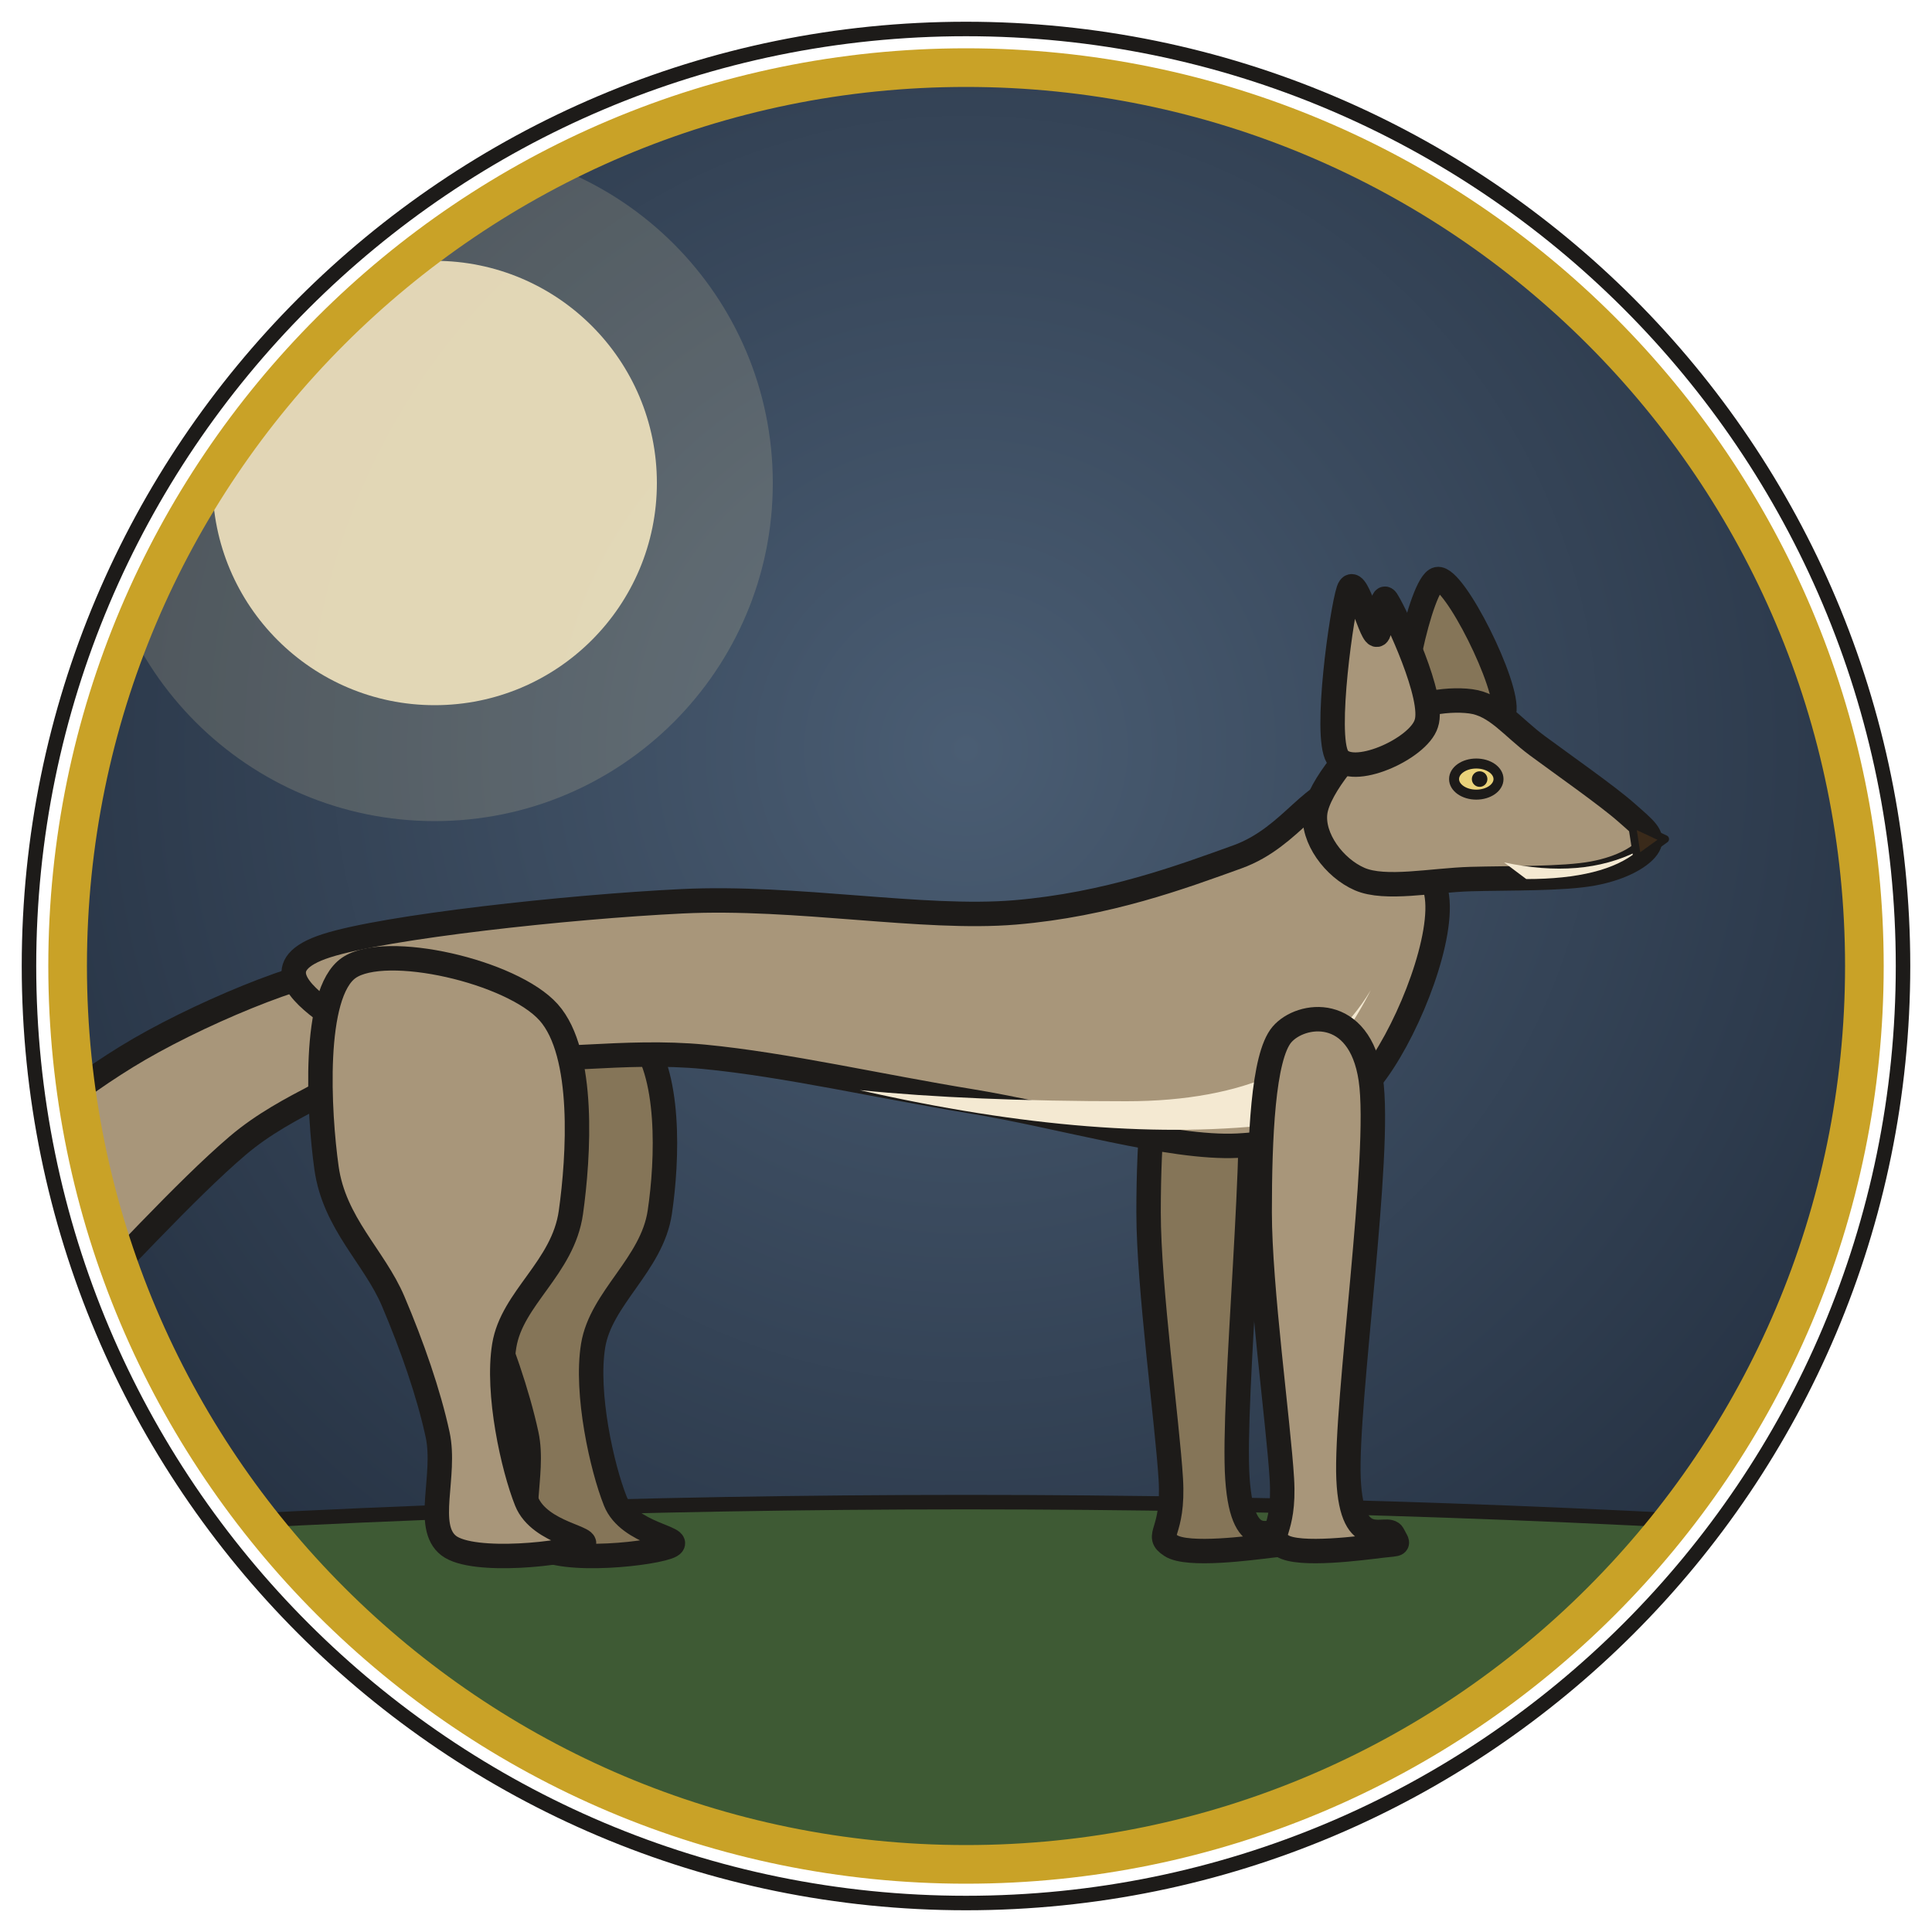
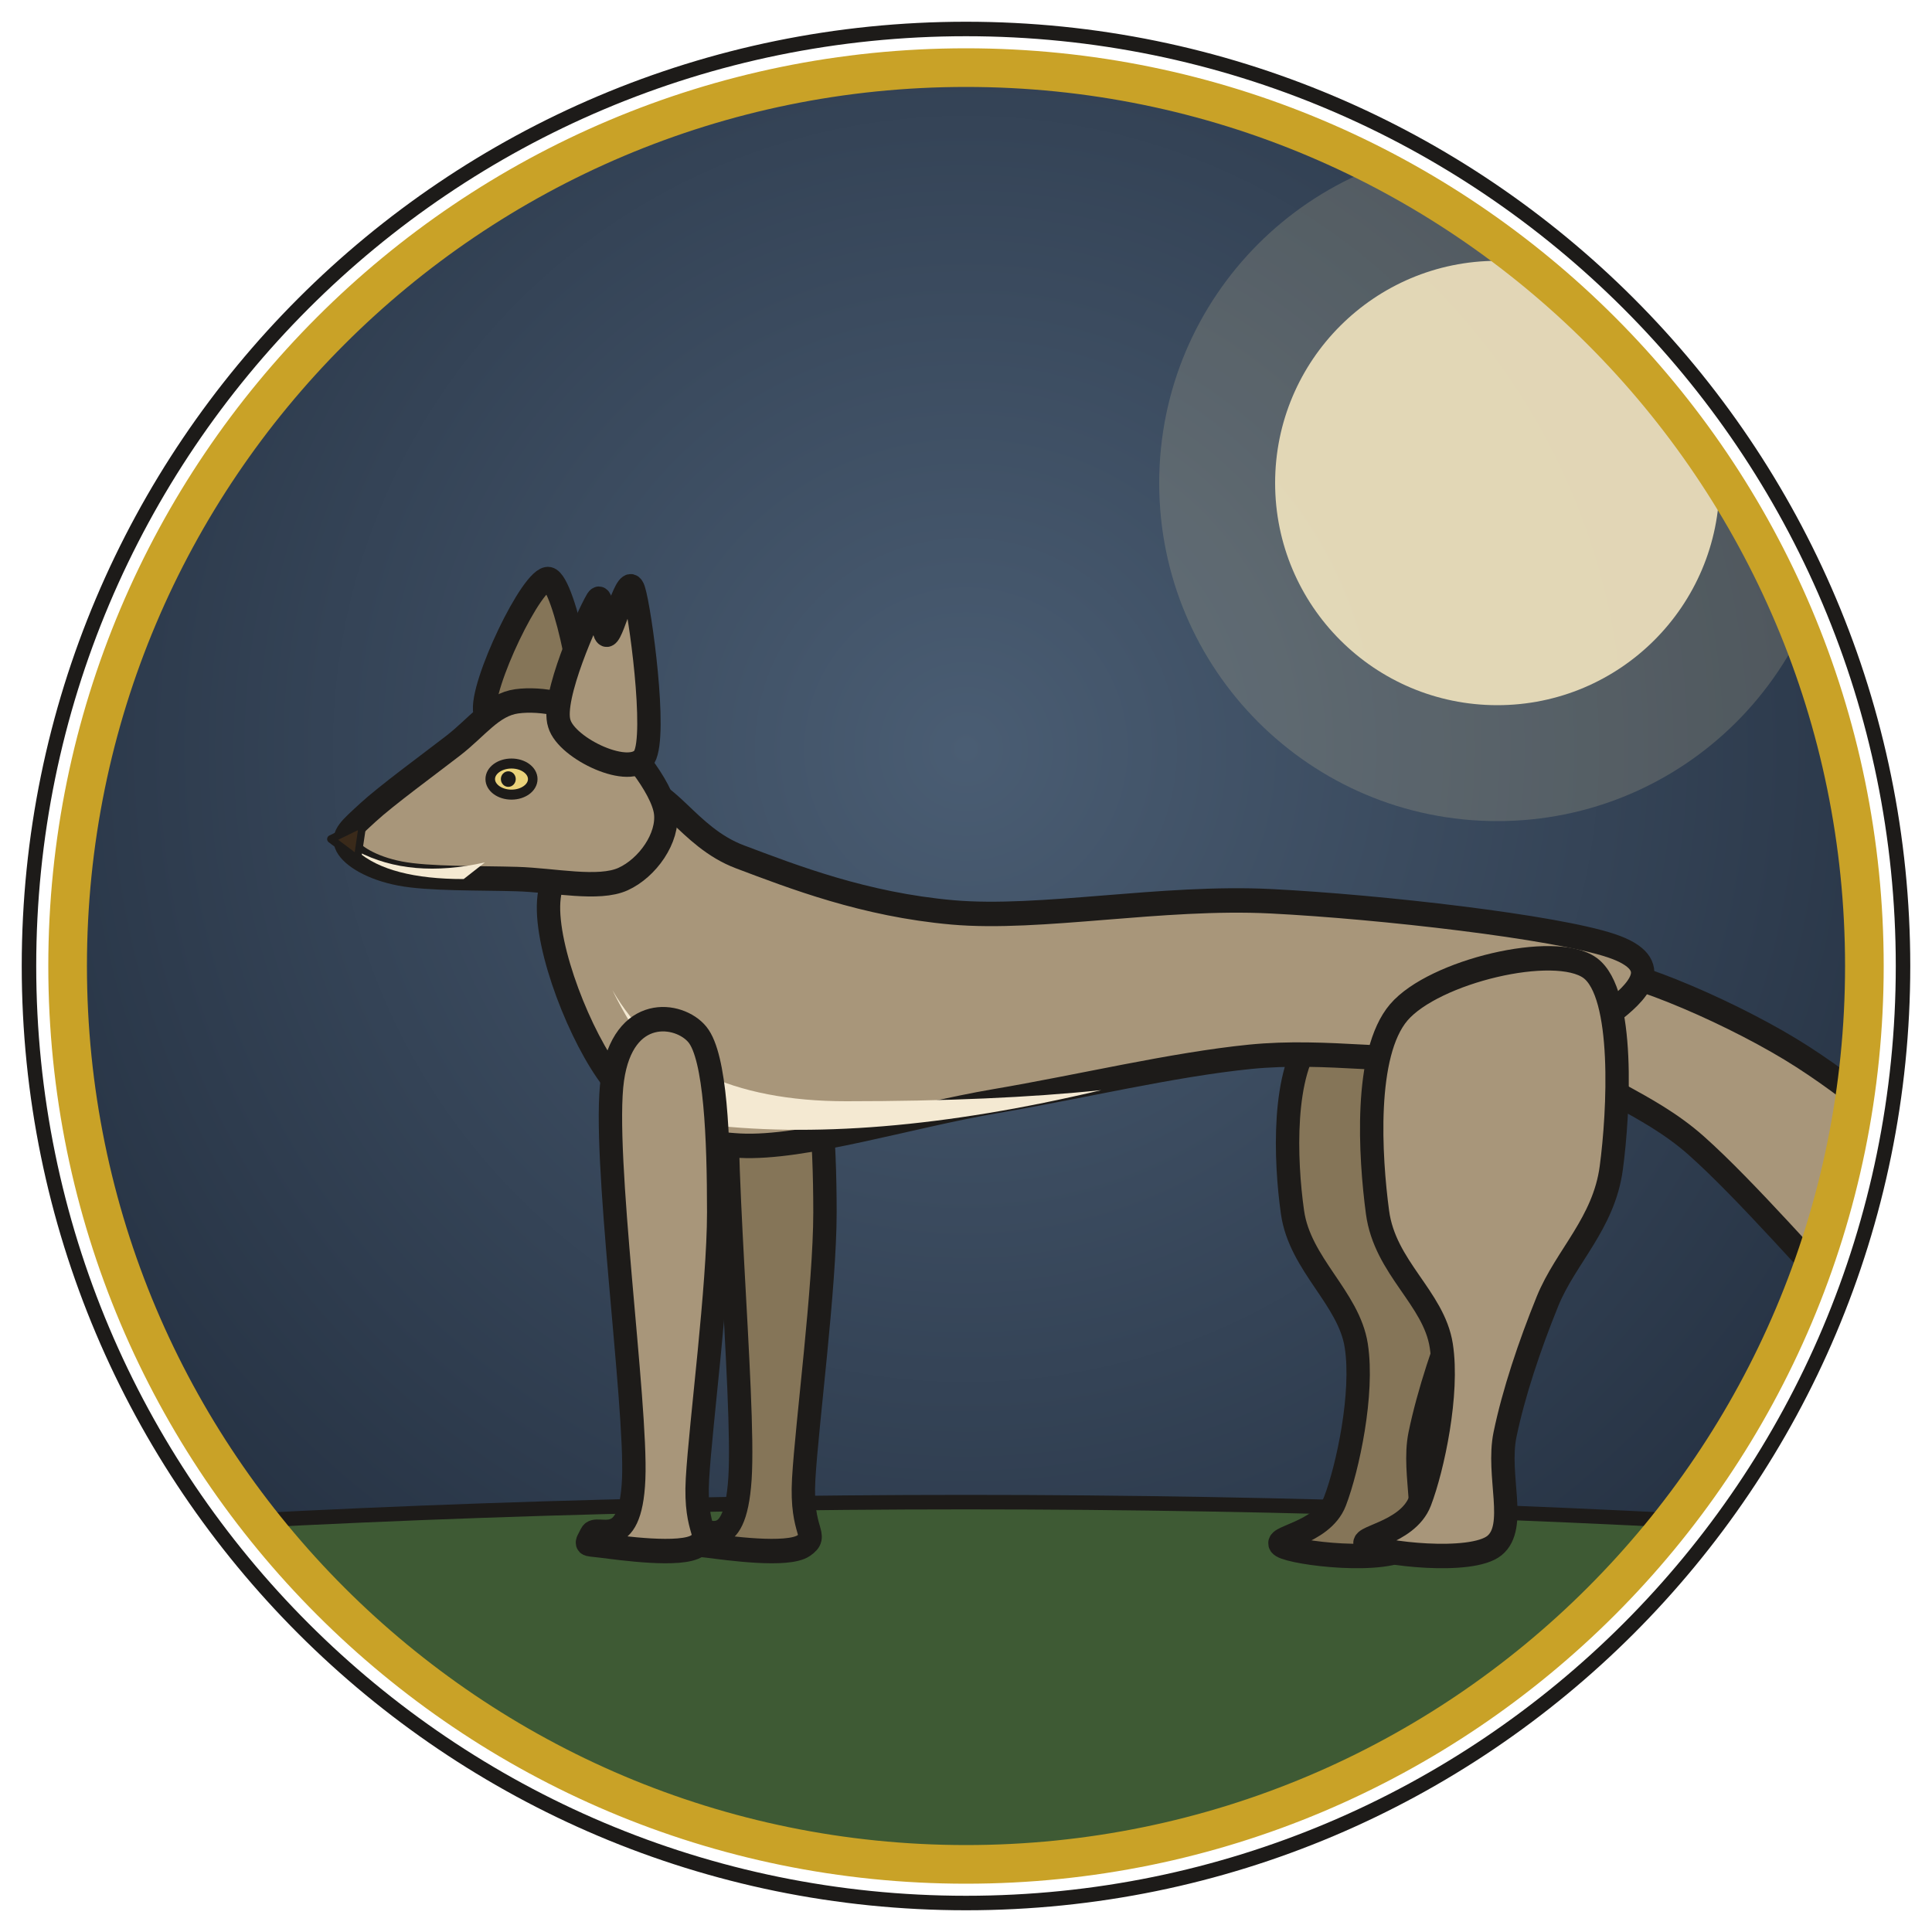
<svg xmlns="http://www.w3.org/2000/svg" viewBox="0 0 400 400" role="img" aria-label="A coyote standing on open ground, a notch in its left ear">
  <defs>
    <clipPath id="fn-clip">
      <circle cx="200" cy="200" r="186" />
    </clipPath>
    <radialGradient id="fn-bg" cx="50%" cy="38%" r="70%">
      <stop offset="0" stop-color="#4a5d73" />
      <stop offset="1" stop-color="#1f2a3a" />
    </radialGradient>
  </defs>
  <ellipse cx="200" cy="200" rx="186" ry="186" fill="url(#fn-bg)" />
  <g clip-path="url(#fn-clip)">
-     <ellipse cx="90" cy="100" rx="46" ry="46" fill="#f3e7c4" opacity=".9" />
-     <ellipse cx="90" cy="100" rx="70" ry="70" fill="#e9d9a8" opacity=".18" />
+     <ellipse cx="310" cy="100" rx="46" ry="46" fill="#f3e7c4" opacity=".9" />
+     <ellipse cx="310" cy="100" rx="70" ry="70" fill="#e9d9a8" opacity=".18" />
    <path d="M0 318Q200 304 400 318V400H0Z" fill="#3e5a34" stroke="#1d1b19" stroke-width="3" stroke-linejoin="round" stroke-linecap="round" />
-     <g transform="translate(40 320) scale(2.3 2.3)">
+     <g transform="translate(360 320) scale(-2.2 2.3)">
      <path d="M88 -46C89.5 -48.3 94 -50.7 95 -44C96 -37.3 93.5 -13.2 94 -6C94.5 1.2 97.5 -2 98 -1C98.5 0 98.7 -0.2 97 0C95.3 0.2 89.5 1 88 0C86.5 -1 88.3 -1 88 -6C87.7 -11 86 -23.3 86 -30C86 -36.7 86.5 -43.7 88 -46Z" fill="#857558" stroke="#1d1b19" stroke-width="2.2" stroke-linejoin="round" stroke-linecap="round" />
      <path d="M24 -50C27.3 -52 37 -49.3 40 -46C43 -42.7 42.7 -34.7 42 -30C41.3 -25.3 36.7 -22.3 36 -18C35.3 -13.7 36.8 -7 38 -4C39.2 -1 44.2 -0.7 43 0C41.8 0.7 33.2 1.7 31 0C28.8 -1.7 30.8 -6.3 30 -10C29.2 -13.7 27.7 -18 26 -22C24.3 -26 20.3 -29.3 20 -34C19.7 -38.7 20.7 -48 24 -50Z" fill="#857558" stroke="#1d1b19" stroke-width="2.2" stroke-linejoin="round" stroke-linecap="round" />
      <path d="M14 -52C10.3 -52 0 -47.7 -6 -44C-12 -40.3 -18 -35.3 -22 -30C-26 -24.7 -29.7 -15.7 -30 -12C-30.3 -8.3 -27 -6.7 -24 -8C-21 -9.3 -16.7 -15.3 -12 -20C-7.3 -24.7 -0.7 -32 4 -36C8.7 -40 14.3 -41.3 16 -44C17.7 -46.7 17.7 -52 14 -52Z" fill="#a8967a" stroke="#1d1b19" stroke-width="2.2" stroke-linejoin="round" stroke-linecap="round" />
      <path d="M-24 -26C-25.7 -25.3 -30 -15 -30 -12C-30 -9 -25.7 -7.3 -24 -8C-22.3 -8.7 -20 -13 -20 -16C-20 -19 -22.3 -26.7 -24 -26Z" fill="#3a2a1a" />
      <path d="M12 -54C17.3 -55.7 33.7 -57.5 44 -58C54.3 -58.5 65.7 -56.3 74 -57C82.3 -57.7 89 -60.2 94 -62C99 -63.8 101 -68.7 104 -68C107 -67.3 111.7 -62.3 112 -58C112.3 -53.7 109 -45.7 106 -42C103 -38.3 100 -36.3 94 -36C88 -35.7 78 -38.7 70 -40C62 -41.3 53.3 -43.3 46 -44C38.7 -44.7 31.7 -43.3 26 -44C20.3 -44.7 14.3 -46.3 12 -48C9.7 -49.7 6.7 -52.3 12 -54Z" fill="#a8967a" stroke="#1d1b19" stroke-width="2.2" stroke-linejoin="round" stroke-linecap="round" />
      <path d="M60 -41Q82 -36 98 -38Q104 -46 106 -50Q100 -40 84 -40Q70 -40 60 -41Z" fill="#f4e9d2" />
      <path d="M98 -46C99.7 -48 105 -48.7 106 -42C107 -35.3 103.7 -12.8 104 -6C104.3 0.8 107.5 -2 108 -1C108.5 0 108.7 -0.2 107 0C105.3 0.2 99.5 1 98 0C96.5 -1 98.3 -1 98 -6C97.7 -11 96 -23.3 96 -30C96 -36.7 96.3 -44 98 -46Z" fill="#a8967a" stroke="#1d1b19" stroke-width="2.2" stroke-linejoin="round" stroke-linecap="round" />
      <path d="M14 -52C17.3 -54.3 28.7 -51.7 32 -48C35.3 -44.3 34.7 -35 34 -30C33.3 -25 28.7 -22.3 28 -18C27.3 -13.7 28.8 -7 30 -4C31.2 -1 36.2 -0.7 35 0C33.8 0.7 25.2 1.7 23 0C20.8 -1.7 22.8 -6.3 22 -10C21.2 -13.7 19.7 -18 18 -22C16.3 -26 12.7 -29 12 -34C11.3 -39 10.7 -49.7 14 -52Z" fill="#a8967a" stroke="#1d1b19" stroke-width="2.2" stroke-linejoin="round" stroke-linecap="round" />
      <path d="M109 -73C108 -75 110.5 -86.7 112 -87C113.5 -87.3 118.5 -77.3 118 -75C117.5 -72.7 110 -71 109 -73Z" fill="#857558" stroke="#1d1b19" stroke-width="2.2" stroke-linejoin="round" stroke-linecap="round" />
      <path d="M101 -66C101.3 -68.3 104.7 -72.3 107 -74C109.3 -75.7 112.7 -76.3 115 -76C117.3 -75.7 118.7 -73.7 121 -72C123.3 -70.3 127.3 -67.5 129 -66C130.7 -64.5 131.5 -63.9 131 -63C130.5 -62.1 128.7 -61 126 -60.5C123.3 -60 118.5 -60.1 115 -60C111.5 -59.9 107.3 -59 105 -60C102.7 -61 100.7 -63.7 101 -66Z" fill="#a8967a" stroke="#1d1b19" stroke-width="2.2" stroke-linejoin="round" stroke-linecap="round" />
      <path d="M103 -71C101.8 -73 103.4 -84.2 104 -86C104.6 -87.8 105.9 -82.2 106.5 -82C107.1 -81.8 106.8 -86.3 107.5 -85C108.3 -83.7 111.8 -76.3 111 -74C110.3 -71.7 104.2 -69 103 -71Z" fill="#a8967a" stroke="#1d1b19" stroke-width="2.2" stroke-linejoin="round" stroke-linecap="round" />
      <path d="M118 -61.5Q125 -60 130 -62.5Q127 -60 120 -60Z" fill="#f4e9d2" />
      <ellipse cx="115.5" cy="-69" rx="2" ry="1.4" fill="#ead27a" stroke="#1d1b19" stroke-width="0.9" />
      <ellipse cx="115.8" cy="-69" rx="0.7" ry="0.7" fill="#1d1b19" />
      <path d="M129.5 -65L132.5 -63.6L130 -61.8Z" fill="#3a2a1a" stroke="#1d1b19" stroke-width="0.7" stroke-linejoin="round" stroke-linecap="round" />
    </g>
  </g>
  <ellipse cx="200" cy="200" rx="186" ry="186" fill="none" stroke="#c9a227" stroke-width="8" />
  <ellipse cx="200" cy="200" rx="194" ry="194" fill="none" stroke="#1d1b19" stroke-width="3" />
</svg>
